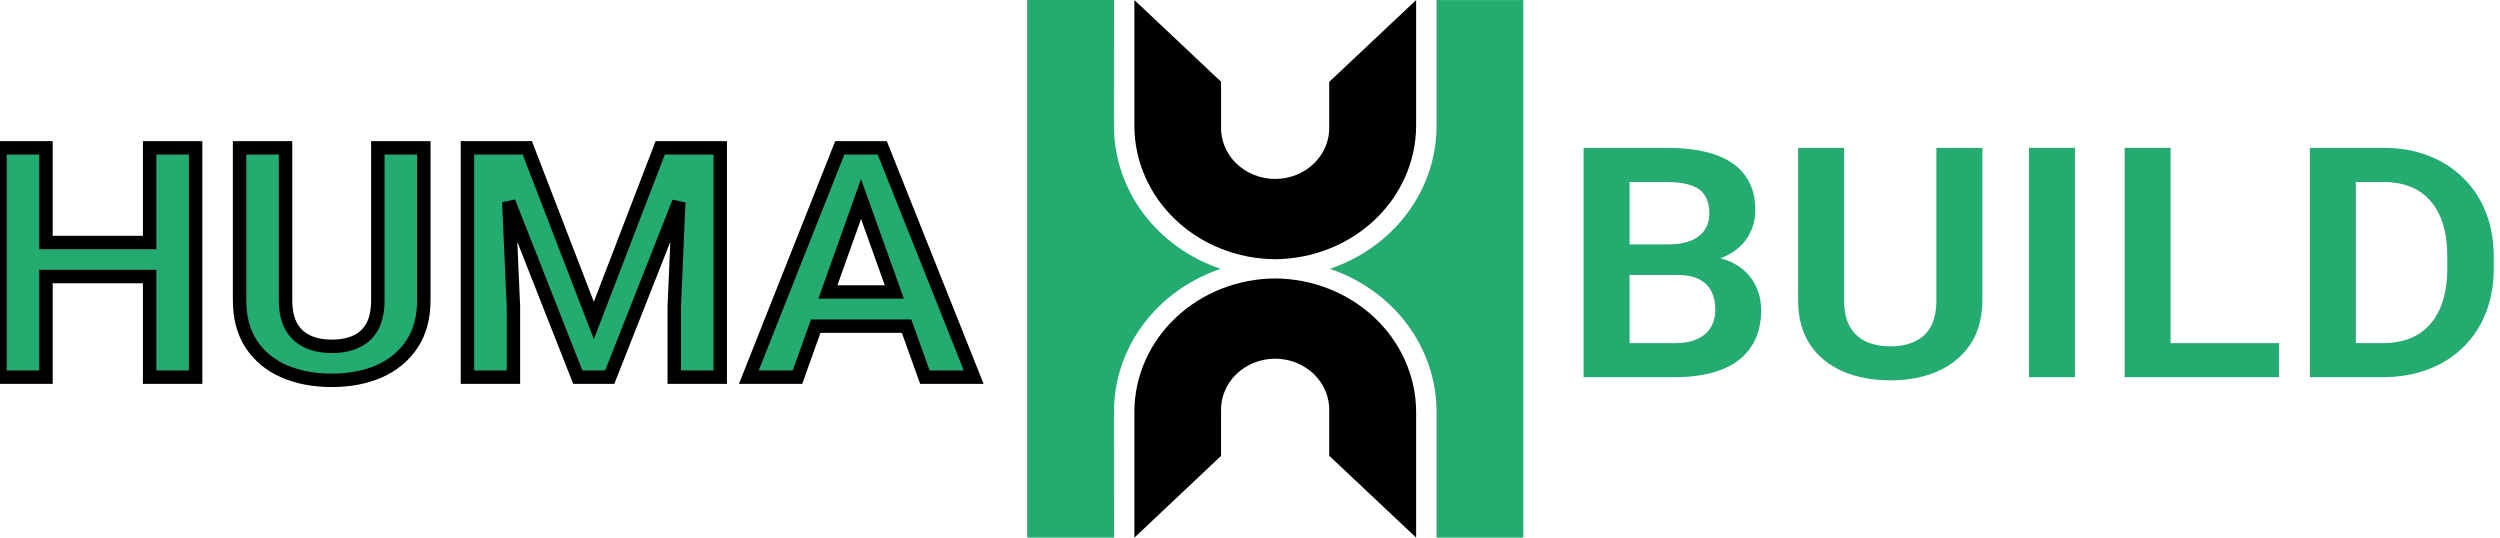
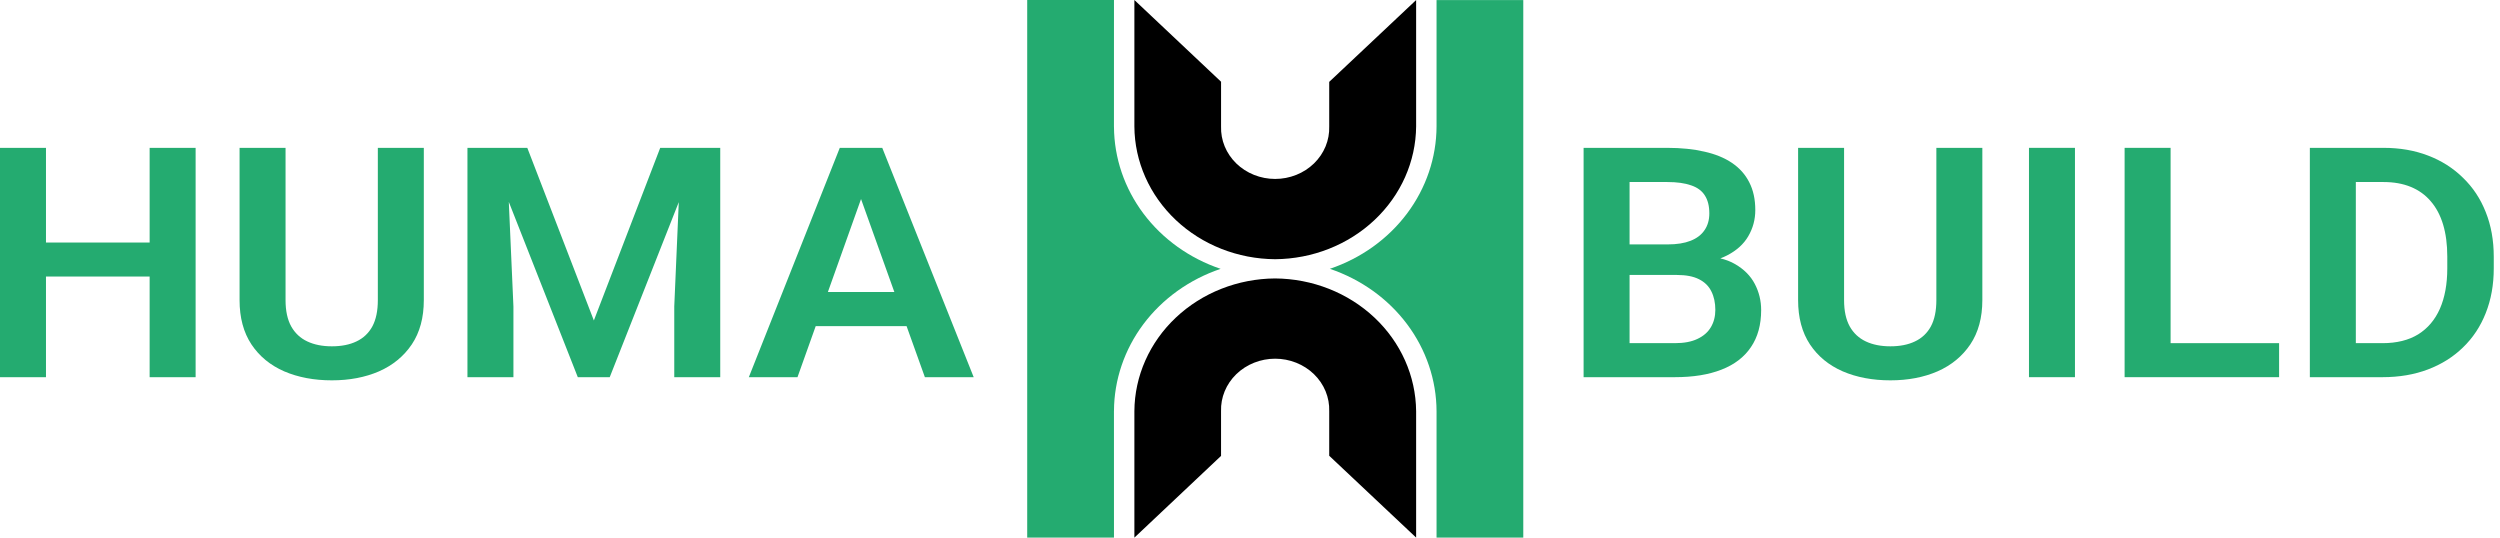
<svg xmlns="http://www.w3.org/2000/svg" width="186" height="40" viewBox="0 0 186 40" fill="none">
  <path d="M177.264 28.062H173.359L173.383 25.531H177.264C178.317 25.531 179.201 25.312 179.914 24.875C180.627 24.43 181.166 23.793 181.531 22.965C181.896 22.129 182.078 21.129 182.078 19.965V19.086C182.078 18.188 181.974 17.395 181.767 16.707C181.56 16.02 181.253 15.441 180.847 14.973C180.449 14.504 179.955 14.148 179.366 13.906C178.778 13.664 178.102 13.543 177.339 13.543H173.284V11H177.339C178.55 11 179.653 11.191 180.648 11.574C181.651 11.957 182.518 12.508 183.247 13.227C183.985 13.938 184.549 14.789 184.939 15.781C185.337 16.773 185.536 17.883 185.536 19.109V19.965C185.536 21.184 185.337 22.293 184.939 23.293C184.549 24.285 183.985 25.137 183.247 25.848C182.518 26.559 181.647 27.105 180.635 27.488C179.624 27.871 178.5 28.062 177.264 28.062ZM175.274 11V28.062H171.853V11H175.274Z" fill="#24AB70" />
  <path d="M169.565 25.531V28.062H160.46V25.531H169.565ZM161.492 11V28.062H158.071V11H161.492Z" fill="#24AB70" />
  <path d="M154.377 11V28.062H150.956V11H154.377Z" fill="#24AB70" />
  <path d="M144.065 11H147.486V22.332C147.486 23.637 147.187 24.734 146.59 25.625C145.993 26.508 145.181 27.176 144.152 27.629C143.124 28.074 141.955 28.297 140.645 28.297C139.318 28.297 138.136 28.074 137.1 27.629C136.063 27.176 135.25 26.508 134.662 25.625C134.073 24.734 133.779 23.637 133.779 22.332V11H137.199V22.332C137.199 23.129 137.34 23.781 137.622 24.289C137.904 24.789 138.302 25.16 138.816 25.402C139.33 25.645 139.94 25.766 140.645 25.766C141.358 25.766 141.967 25.645 142.473 25.402C142.987 25.16 143.381 24.789 143.655 24.289C143.929 23.781 144.065 23.129 144.065 22.332V11Z" fill="#24AB70" />
  <path d="M124.76 20.457H120.133L120.108 18.184H124.076C124.756 18.184 125.324 18.094 125.78 17.914C126.237 17.734 126.581 17.473 126.813 17.129C127.053 16.785 127.174 16.367 127.174 15.875C127.174 15.328 127.062 14.883 126.838 14.539C126.622 14.195 126.282 13.945 125.818 13.789C125.353 13.625 124.765 13.543 124.051 13.543H121.24V28.062H117.82V11H124.051C125.08 11 125.996 11.094 126.8 11.281C127.613 11.461 128.301 11.742 128.865 12.125C129.429 12.508 129.856 12.988 130.146 13.566C130.445 14.145 130.594 14.832 130.594 15.629C130.594 16.332 130.42 16.98 130.072 17.574C129.732 18.16 129.205 18.637 128.492 19.004C127.787 19.371 126.892 19.582 125.805 19.637L124.76 20.457ZM124.611 28.062H119.126L120.556 25.531H124.611C125.291 25.531 125.851 25.426 126.29 25.215C126.738 25.004 127.07 24.715 127.286 24.348C127.509 23.973 127.621 23.543 127.621 23.059C127.621 22.527 127.522 22.066 127.323 21.676C127.132 21.285 126.825 20.984 126.402 20.773C125.988 20.562 125.44 20.457 124.76 20.457H121.203L121.228 18.184H125.756L126.539 19.062C127.584 19.07 128.434 19.266 129.089 19.648C129.753 20.031 130.242 20.523 130.557 21.125C130.872 21.727 131.03 22.375 131.03 23.07C131.03 24.164 130.777 25.082 130.271 25.824C129.773 26.566 129.044 27.125 128.082 27.5C127.128 27.875 125.971 28.062 124.611 28.062Z" fill="#24AB70" />
  <path d="M21.245 22.332C21.245 23.129 21.386 23.781 21.668 24.289C21.95 24.789 22.348 25.16 22.862 25.402C23.376 25.645 23.986 25.766 24.69 25.766C25.404 25.766 26.014 25.645 26.52 25.402C27.034 25.16 27.427 24.789 27.701 24.289C27.975 23.781 28.111 23.129 28.111 22.332V11H31.532V22.332C31.532 23.637 31.234 24.734 30.637 25.625C30.04 26.508 29.227 27.176 28.198 27.629C27.17 28.074 26 28.297 24.69 28.297C23.364 28.297 22.182 28.074 21.145 27.629C20.109 27.176 19.297 26.508 18.708 25.625C18.119 24.734 17.824 23.637 17.824 22.332V11H21.245V22.332ZM3.421 18.043H11.133V11H14.554V28.062H11.133V20.574H3.421V28.062H0V11H3.421V18.043ZM44.183 23.844L49.12 11H53.586V28.062H50.165V22.801L50.501 15.038L45.364 28.062H42.988L37.855 15.021L38.199 22.801V28.062H34.778V11H39.231L44.183 23.844ZM72.443 28.062H68.811L67.45 24.266H60.688L59.333 28.062H55.713L62.48 11H65.64L72.443 28.062ZM61.595 21.723H66.539L64.061 14.808L61.595 21.723Z" fill="#24AB70" />
-   <path d="M21.245 22.332C21.245 23.129 21.386 23.781 21.668 24.289C21.95 24.789 22.348 25.16 22.862 25.402C23.376 25.645 23.986 25.766 24.69 25.766C25.404 25.766 26.014 25.645 26.52 25.402C27.034 25.16 27.427 24.789 27.701 24.289C27.975 23.781 28.111 23.129 28.111 22.332V11H31.532V22.332C31.532 23.637 31.234 24.734 30.637 25.625C30.04 26.508 29.227 27.176 28.198 27.629C27.17 28.074 26 28.297 24.69 28.297C23.364 28.297 22.182 28.074 21.145 27.629C20.109 27.176 19.297 26.508 18.708 25.625C18.119 24.734 17.824 23.637 17.824 22.332V11H21.245V22.332ZM3.421 18.043H11.133V11H14.554V28.062H11.133V20.574H3.421V28.062H0V11H3.421V18.043ZM44.183 23.844L49.12 11H53.586V28.062H50.165V22.801L50.501 15.038L45.364 28.062H42.988L37.855 15.021L38.199 22.801V28.062H34.778V11H39.231L44.183 23.844ZM72.443 28.062H68.811L67.45 24.266H60.688L59.333 28.062H55.713L62.48 11H65.64L72.443 28.062ZM61.595 21.723H66.539L64.061 14.808L61.595 21.723Z" stroke="black" />
+   <path d="M21.245 22.332C21.245 23.129 21.386 23.781 21.668 24.289C21.95 24.789 22.348 25.16 22.862 25.402C23.376 25.645 23.986 25.766 24.69 25.766C25.404 25.766 26.014 25.645 26.52 25.402C27.034 25.16 27.427 24.789 27.701 24.289C27.975 23.781 28.111 23.129 28.111 22.332V11H31.532V22.332C31.532 23.637 31.234 24.734 30.637 25.625C30.04 26.508 29.227 27.176 28.198 27.629C27.17 28.074 26 28.297 24.69 28.297C23.364 28.297 22.182 28.074 21.145 27.629C20.109 27.176 19.297 26.508 18.708 25.625C18.119 24.734 17.824 23.637 17.824 22.332V11H21.245V22.332ZM3.421 18.043H11.133V11H14.554V28.062H11.133V20.574H3.421V28.062H0V11H3.421V18.043ZM44.183 23.844L49.12 11H53.586V28.062H50.165V22.801L50.501 15.038L45.364 28.062H42.988L37.855 15.021L38.199 22.801V28.062H34.778V11H39.231L44.183 23.844ZM72.443 28.062H68.811L67.45 24.266H60.688L59.333 28.062H55.713L62.48 11H65.64L72.443 28.062ZM61.595 21.723H66.539L64.061 14.808L61.595 21.723Z" />
  <path d="M85.068 24.118C86.49 22.223 88.496 20.786 90.814 20.002C88.501 19.221 86.499 17.789 85.079 15.899C83.66 14.009 82.892 11.754 82.88 9.439C82.88 9.426 82.878 9.417 82.878 9.408L82.88 0.001H76.424V40H82.88L82.878 30.593C82.878 30.585 82.88 30.575 82.88 30.562C82.893 28.254 83.657 26.005 85.068 24.118Z" fill="#24AB70" />
  <path d="M94.87 19.285C97.644 19.265 100.3 18.219 102.262 16.371C104.225 14.523 105.338 12.022 105.36 9.408V0.004L98.894 6.091V9.407C98.91 9.914 98.818 10.42 98.623 10.893C98.428 11.366 98.134 11.797 97.759 12.162C97.384 12.526 96.935 12.815 96.439 13.013C95.942 13.211 95.409 13.313 94.871 13.313C94.332 13.313 93.799 13.211 93.302 13.013C92.806 12.815 92.357 12.526 91.982 12.162C91.607 11.797 91.313 11.366 91.118 10.893C90.923 10.42 90.831 9.914 90.847 9.407V6.081L84.398 0V9.407C84.414 12.02 85.522 14.522 87.482 16.371C89.442 18.22 92.096 19.267 94.87 19.285Z" fill="black" />
  <path d="M94.87 20.716C92.096 20.734 89.442 21.781 87.482 23.63C85.522 25.478 84.414 27.98 84.398 30.593V40L90.846 33.919V30.593C90.83 30.086 90.922 29.58 91.117 29.107C91.312 28.634 91.606 28.203 91.981 27.838C92.357 27.474 92.806 27.185 93.302 26.987C93.798 26.789 94.331 26.687 94.87 26.687C95.409 26.687 95.942 26.789 96.438 26.987C96.934 27.185 97.384 27.474 97.759 27.838C98.134 28.203 98.428 28.634 98.623 29.107C98.818 29.58 98.91 30.086 98.894 30.593V33.909L105.36 39.997V30.593C105.337 27.979 104.225 25.478 102.262 23.63C100.299 21.782 97.644 20.736 94.87 20.716Z" fill="black" />
  <path d="M113.332 0.004H106.879V9.407C106.871 11.727 106.105 13.989 104.685 15.884C103.264 17.779 101.259 19.217 98.941 20C101.259 20.784 103.264 22.221 104.685 24.116C106.105 26.011 106.871 28.273 106.879 30.593V39.997H113.332V0.004Z" fill="#24AB70" />
</svg>
